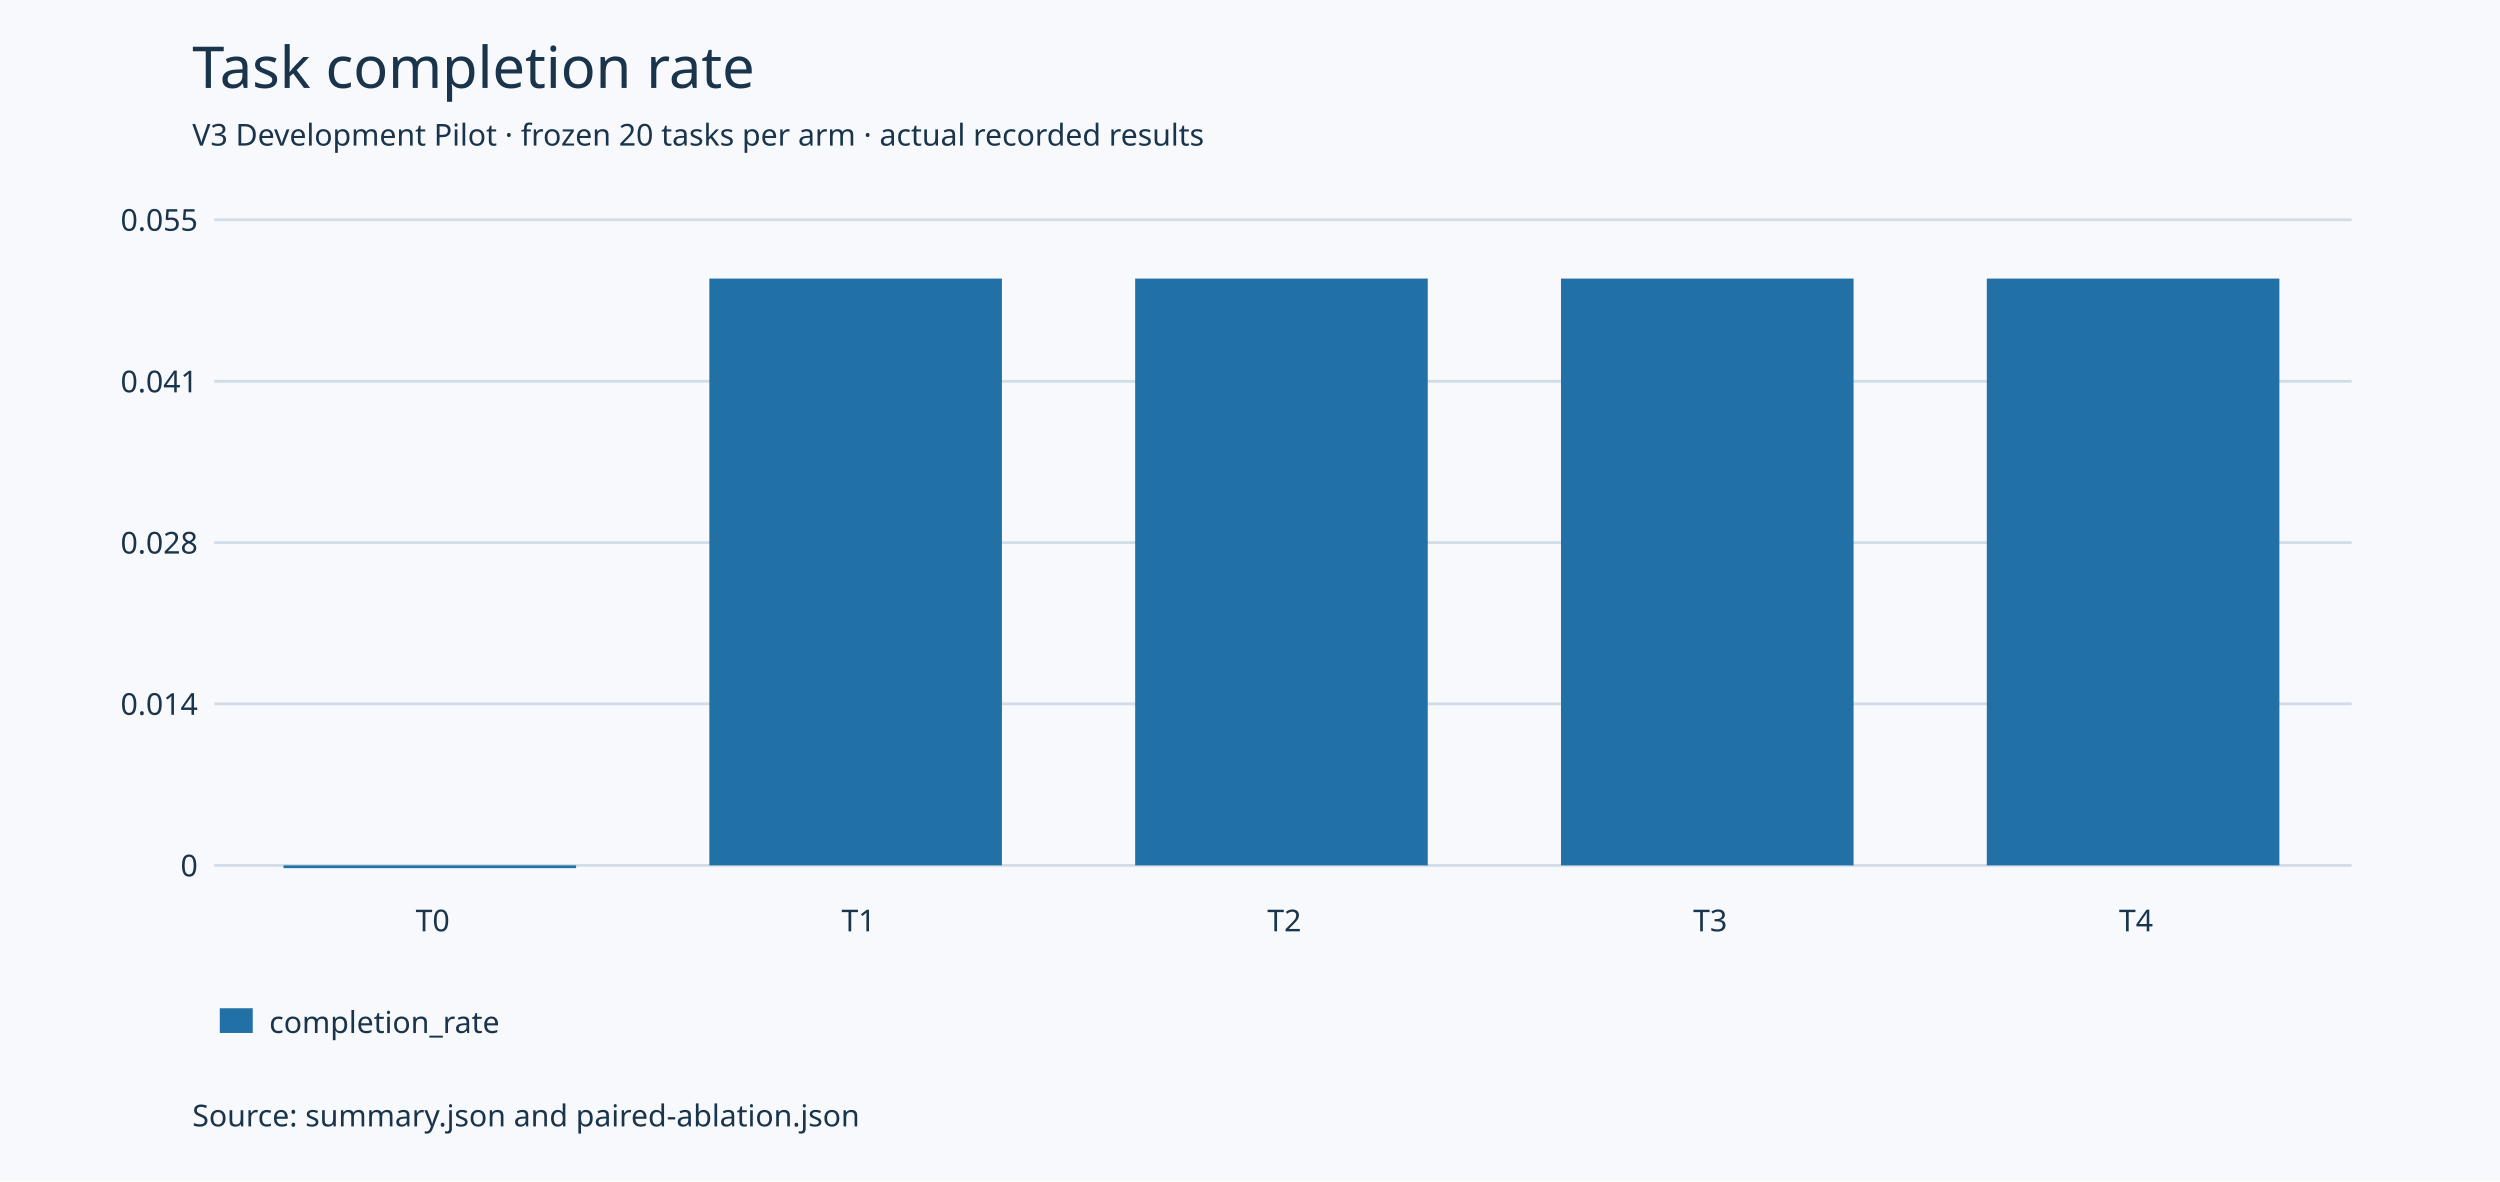
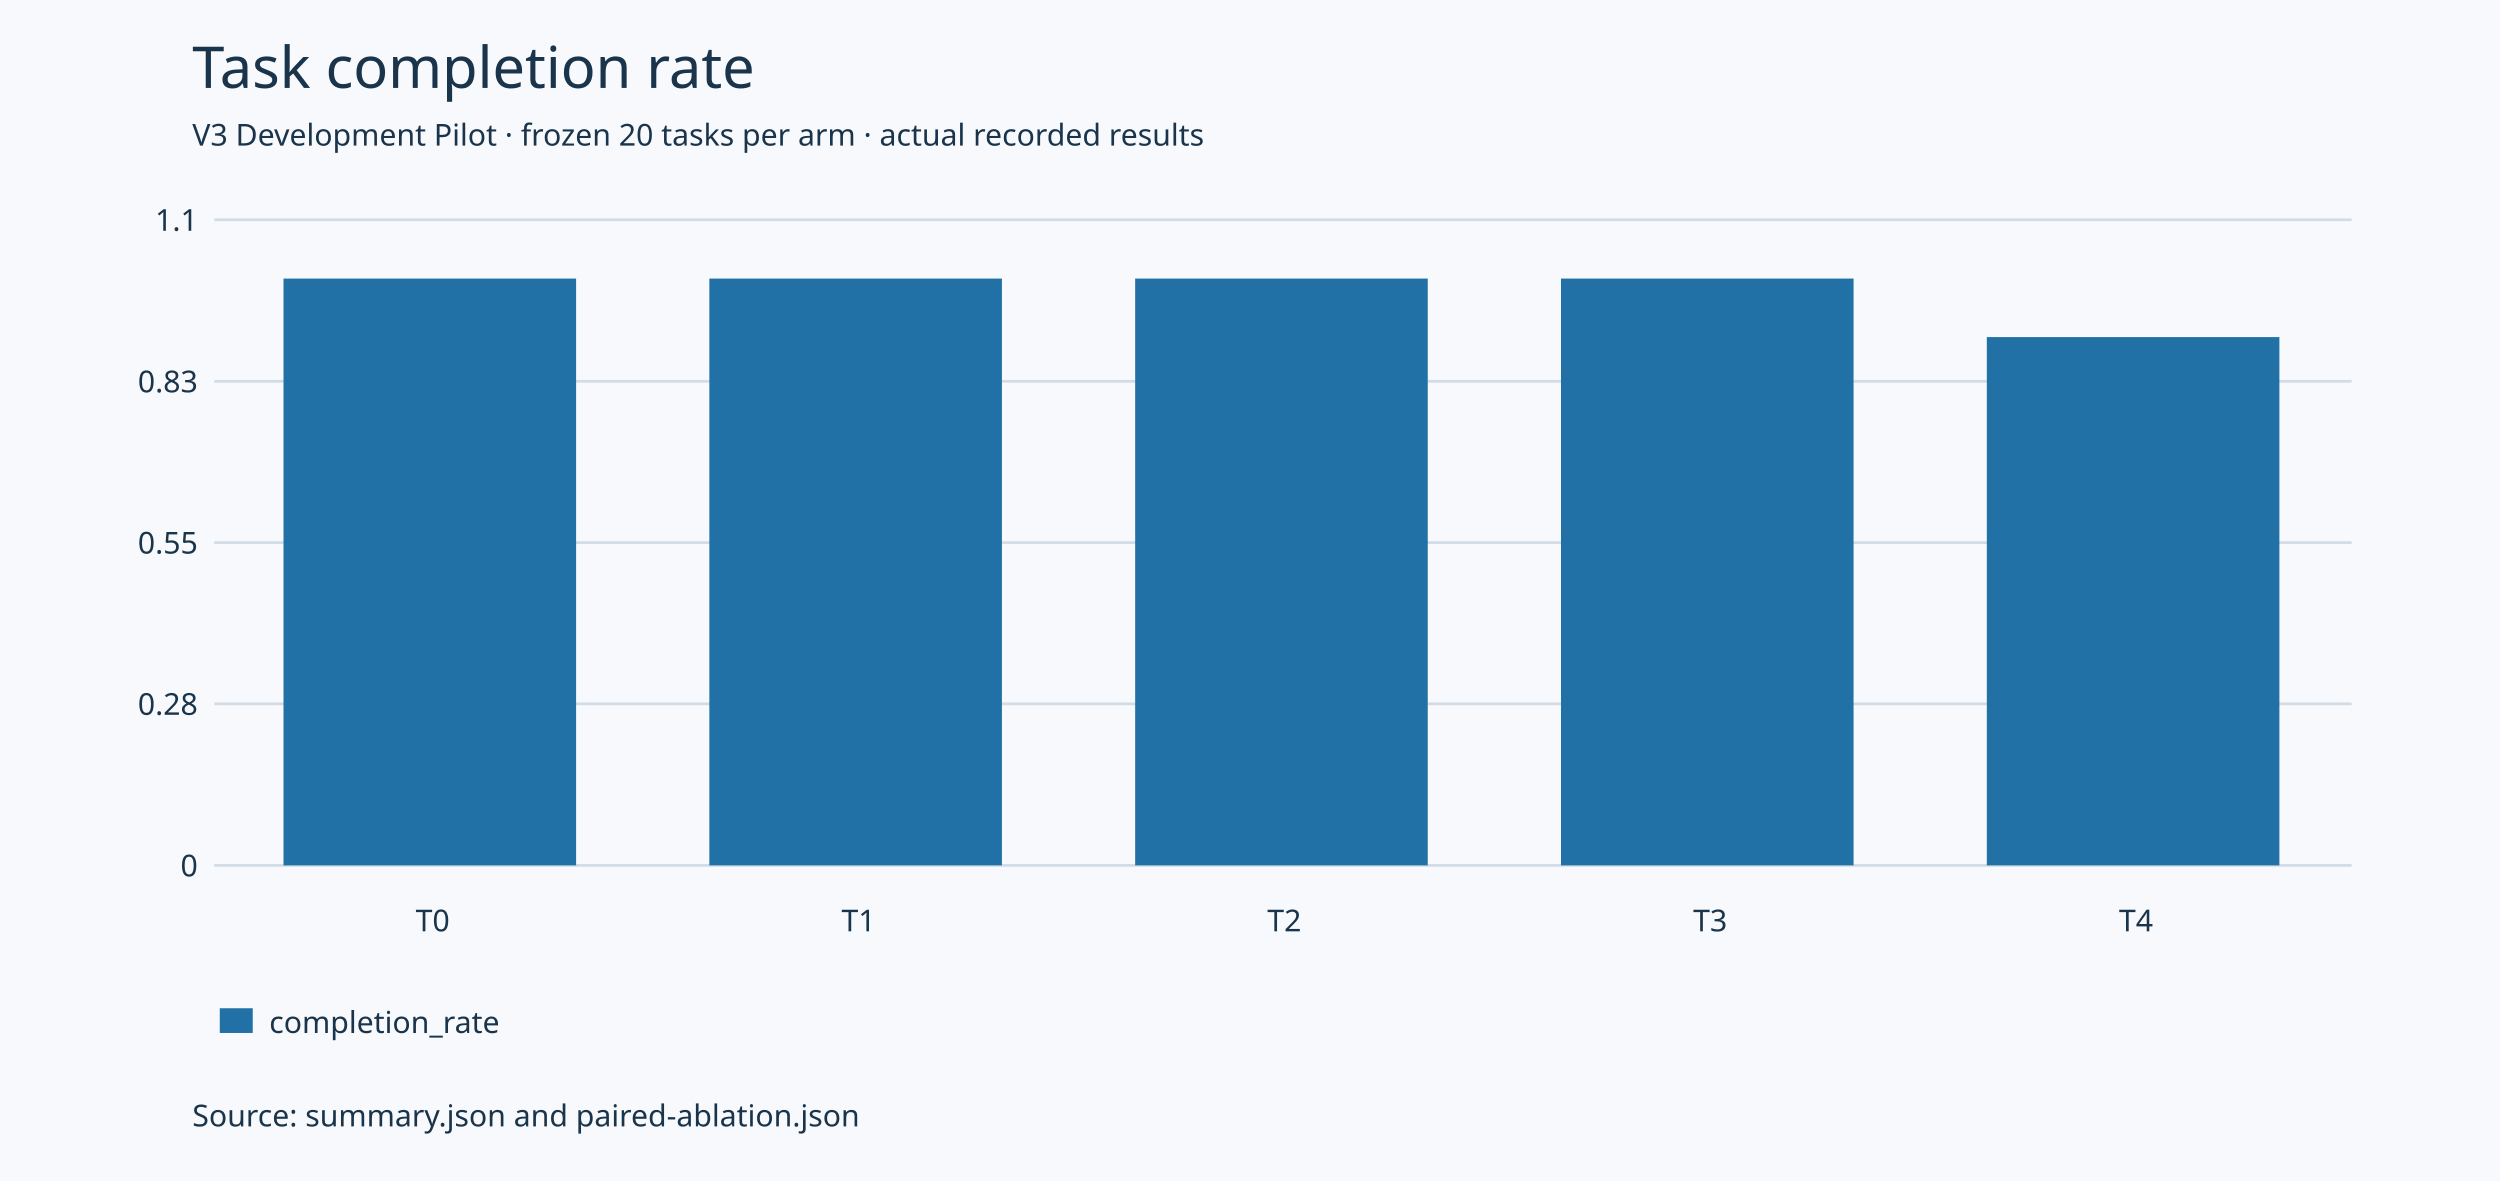
<svg xmlns="http://www.w3.org/2000/svg" width="910" height="430" viewBox="0 0 910 430" role="img">
  <rect width="910" height="430" fill="#f7f9fc" />
  <text x="70.0" y="32.0" text-anchor="start" font-size="21" font-family="sans-serif" fill="#19344b">Task completion rate</text>
  <text x="70.0" y="53.0" text-anchor="start" font-size="11" font-family="sans-serif" fill="#19344b">V3 Development Pilot · frozen 20 tasks per arm · actual recorded results</text>
  <line x1="78" x2="856" y1="315.0" y2="315.0" stroke="#d1dce7" />
  <text x="72.0" y="319.0" text-anchor="end" font-size="11" font-family="sans-serif" fill="#19344b">0</text>
  <line x1="78" x2="856" y1="256.2" y2="256.2" stroke="#d1dce7" />
-   <text x="72.0" y="260.2" text-anchor="end" font-size="11" font-family="sans-serif" fill="#19344b">0.014</text>
+   <text x="72.0" y="260.2" text-anchor="end" font-size="11" font-family="sans-serif" fill="#19344b">0.28</text>
  <line x1="78" x2="856" y1="197.5" y2="197.5" stroke="#d1dce7" />
-   <text x="72.0" y="201.5" text-anchor="end" font-size="11" font-family="sans-serif" fill="#19344b">0.028</text>
+   <text x="72.0" y="201.5" text-anchor="end" font-size="11" font-family="sans-serif" fill="#19344b">0.55</text>
  <line x1="78" x2="856" y1="138.8" y2="138.8" stroke="#d1dce7" />
-   <text x="72.0" y="142.8" text-anchor="end" font-size="11" font-family="sans-serif" fill="#19344b">0.041</text>
+   <text x="72.0" y="142.8" text-anchor="end" font-size="11" font-family="sans-serif" fill="#19344b">0.83</text>
  <line x1="78" x2="856" y1="80.0" y2="80.0" stroke="#d1dce7" />
-   <text x="72.0" y="84.0" text-anchor="end" font-size="11" font-family="sans-serif" fill="#19344b">0.055</text>
+   <text x="72.0" y="84.0" text-anchor="end" font-size="11" font-family="sans-serif" fill="#19344b">1.1</text>
  <text x="157.5" y="339.0" text-anchor="middle" font-size="11" font-family="sans-serif" fill="#19344b">T0</text>
-   <rect x="103.2" y="315.0" width="106.5" height="1.0" fill="#2171a6" />
+   <rect x="103.2" y="101.4" width="106.5" height="213.6" fill="#2171a6" />
  <text x="312.5" y="339.0" text-anchor="middle" font-size="11" font-family="sans-serif" fill="#19344b">T1</text>
  <rect x="258.2" y="101.4" width="106.5" height="213.6" fill="#2171a6" />
  <text x="467.5" y="339.0" text-anchor="middle" font-size="11" font-family="sans-serif" fill="#19344b">T2</text>
  <rect x="413.2" y="101.4" width="106.5" height="213.6" fill="#2171a6" />
  <text x="622.5" y="339.0" text-anchor="middle" font-size="11" font-family="sans-serif" fill="#19344b">T3</text>
  <rect x="568.2" y="101.4" width="106.5" height="213.6" fill="#2171a6" />
  <text x="777.5" y="339.0" text-anchor="middle" font-size="11" font-family="sans-serif" fill="#19344b">T4</text>
-   <rect x="723.2" y="101.4" width="106.5" height="213.6" fill="#2171a6" />
+   <rect x="723.2" y="122.7" width="106.5" height="192.3" fill="#2171a6" />
  <rect x="80" y="367" width="12" height="9" fill="#2171a6" />
  <text x="98.0" y="376.0" text-anchor="start" font-size="11" font-family="sans-serif" fill="#19344b">completion_rate</text>
  <text x="70.0" y="410.0" text-anchor="start" font-size="11" font-family="sans-serif" fill="#19344b">Source: summary.json and paired-ablation.json</text>
</svg>
